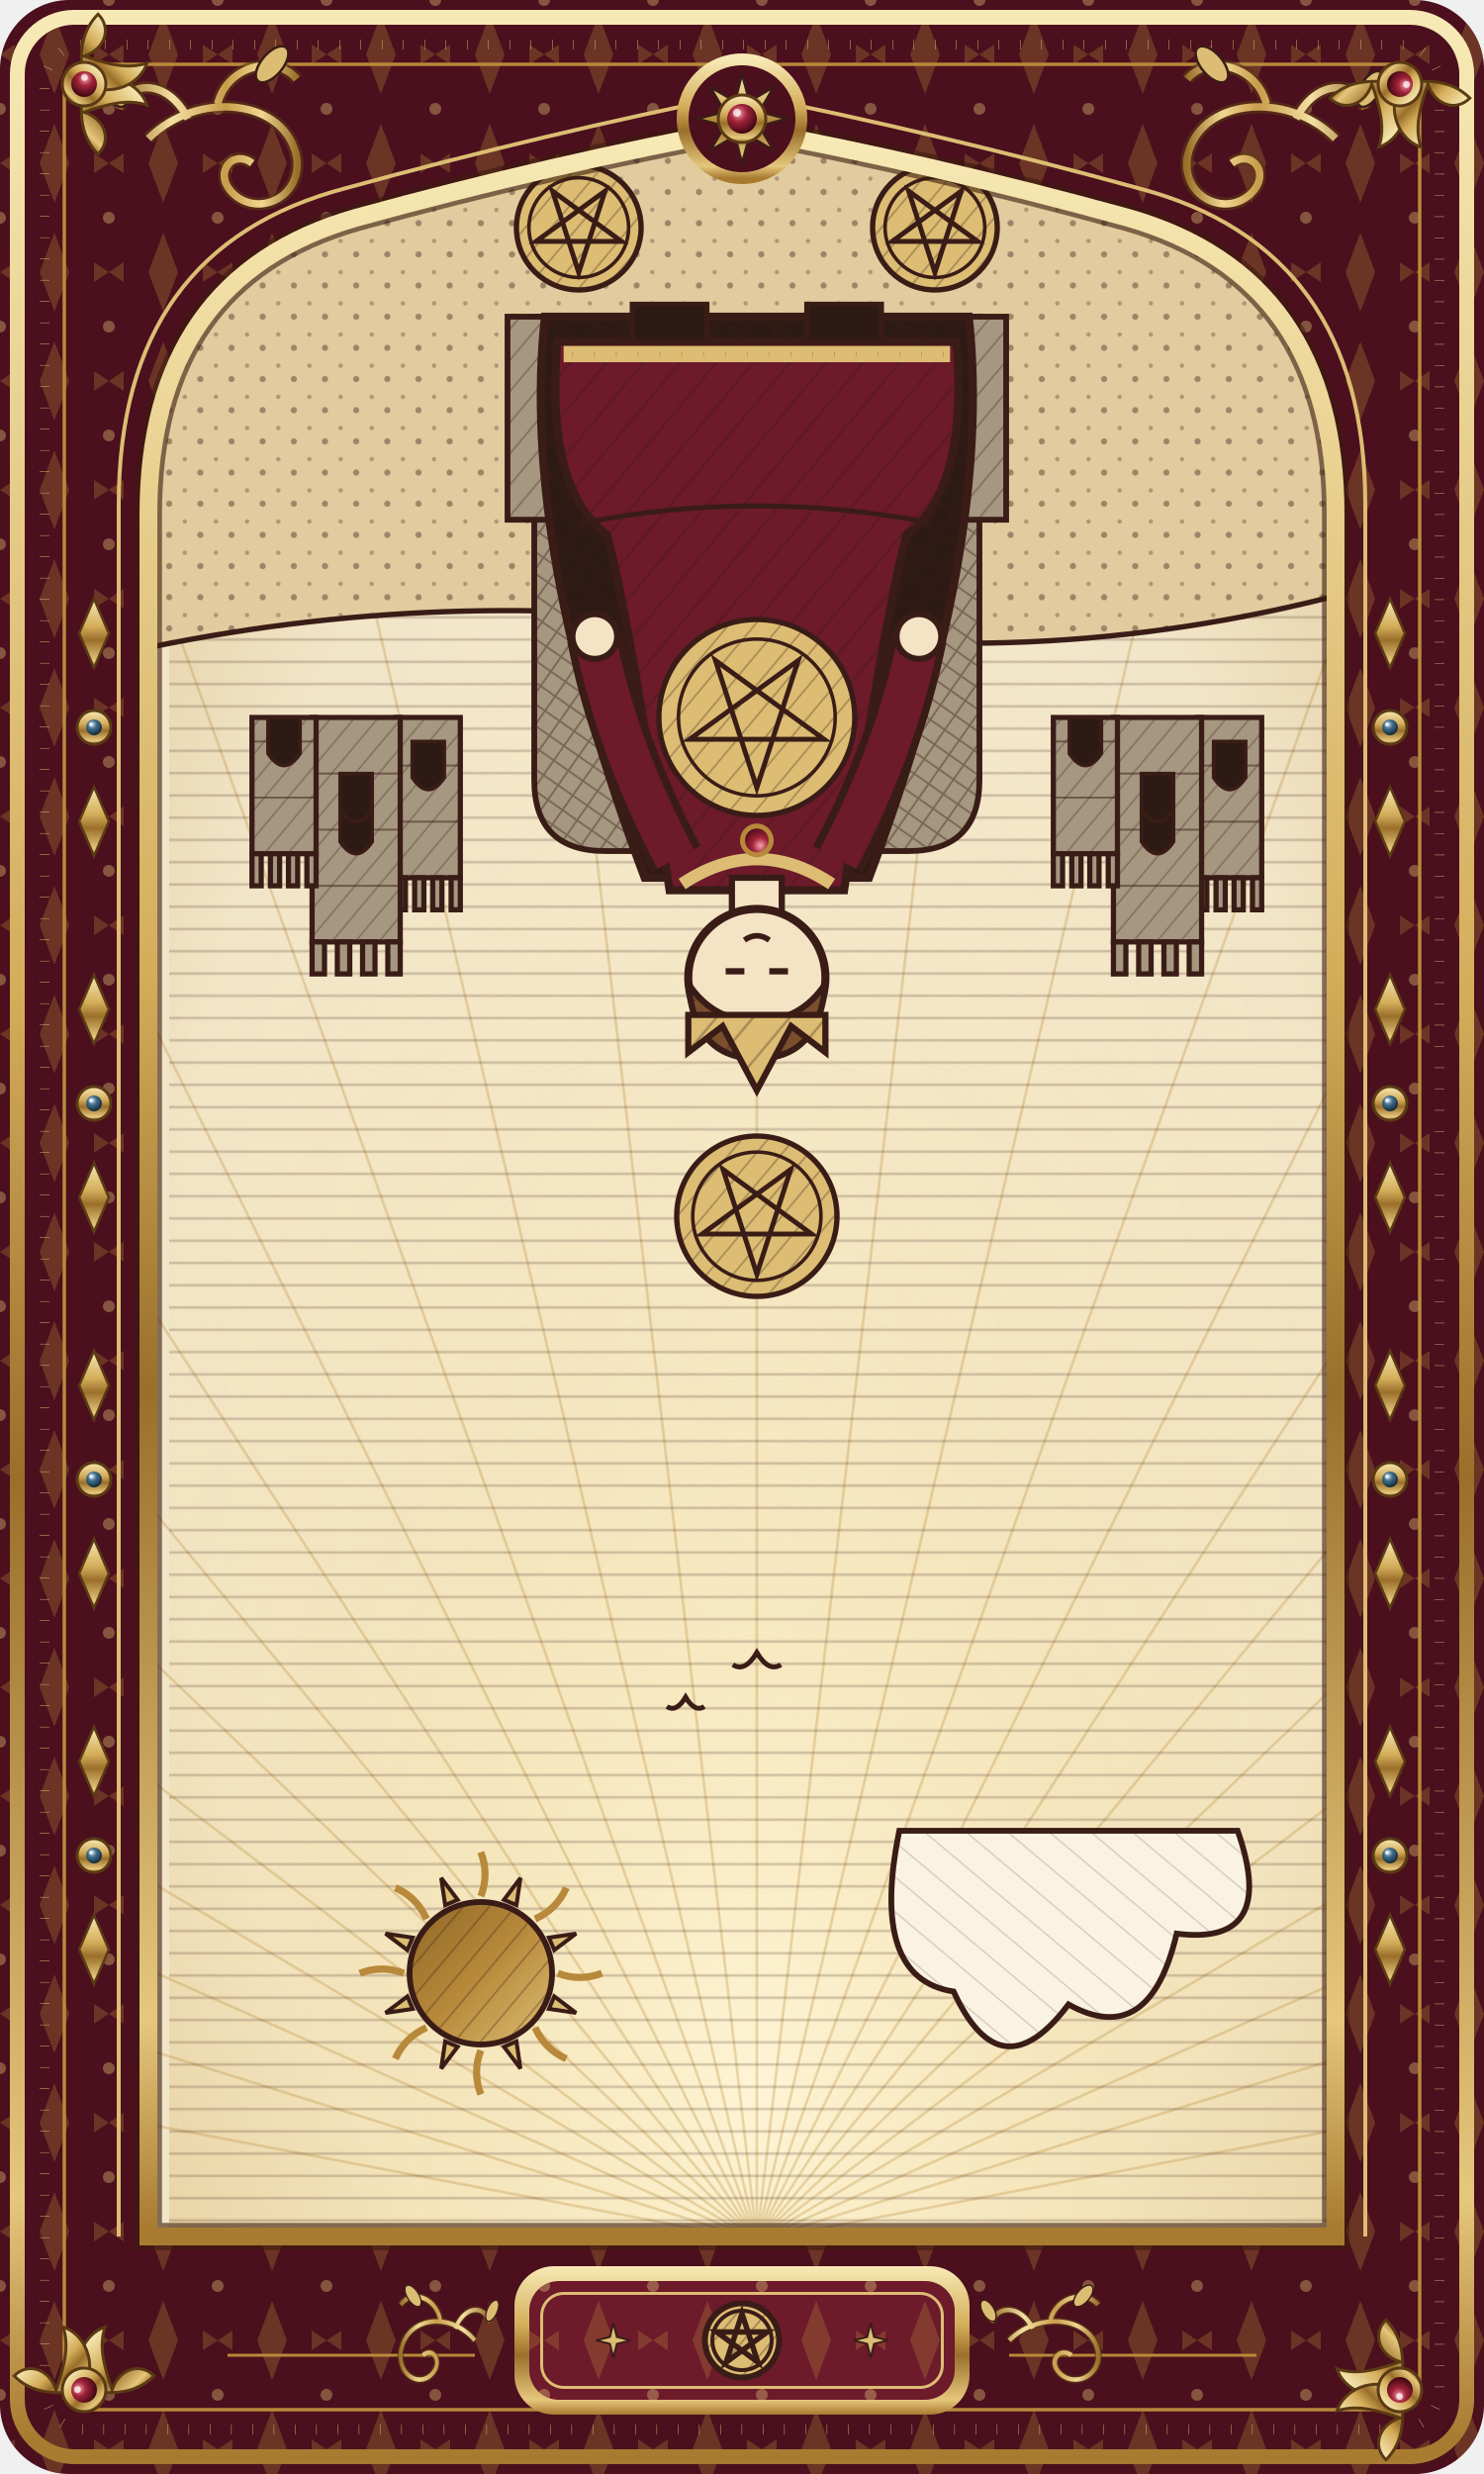
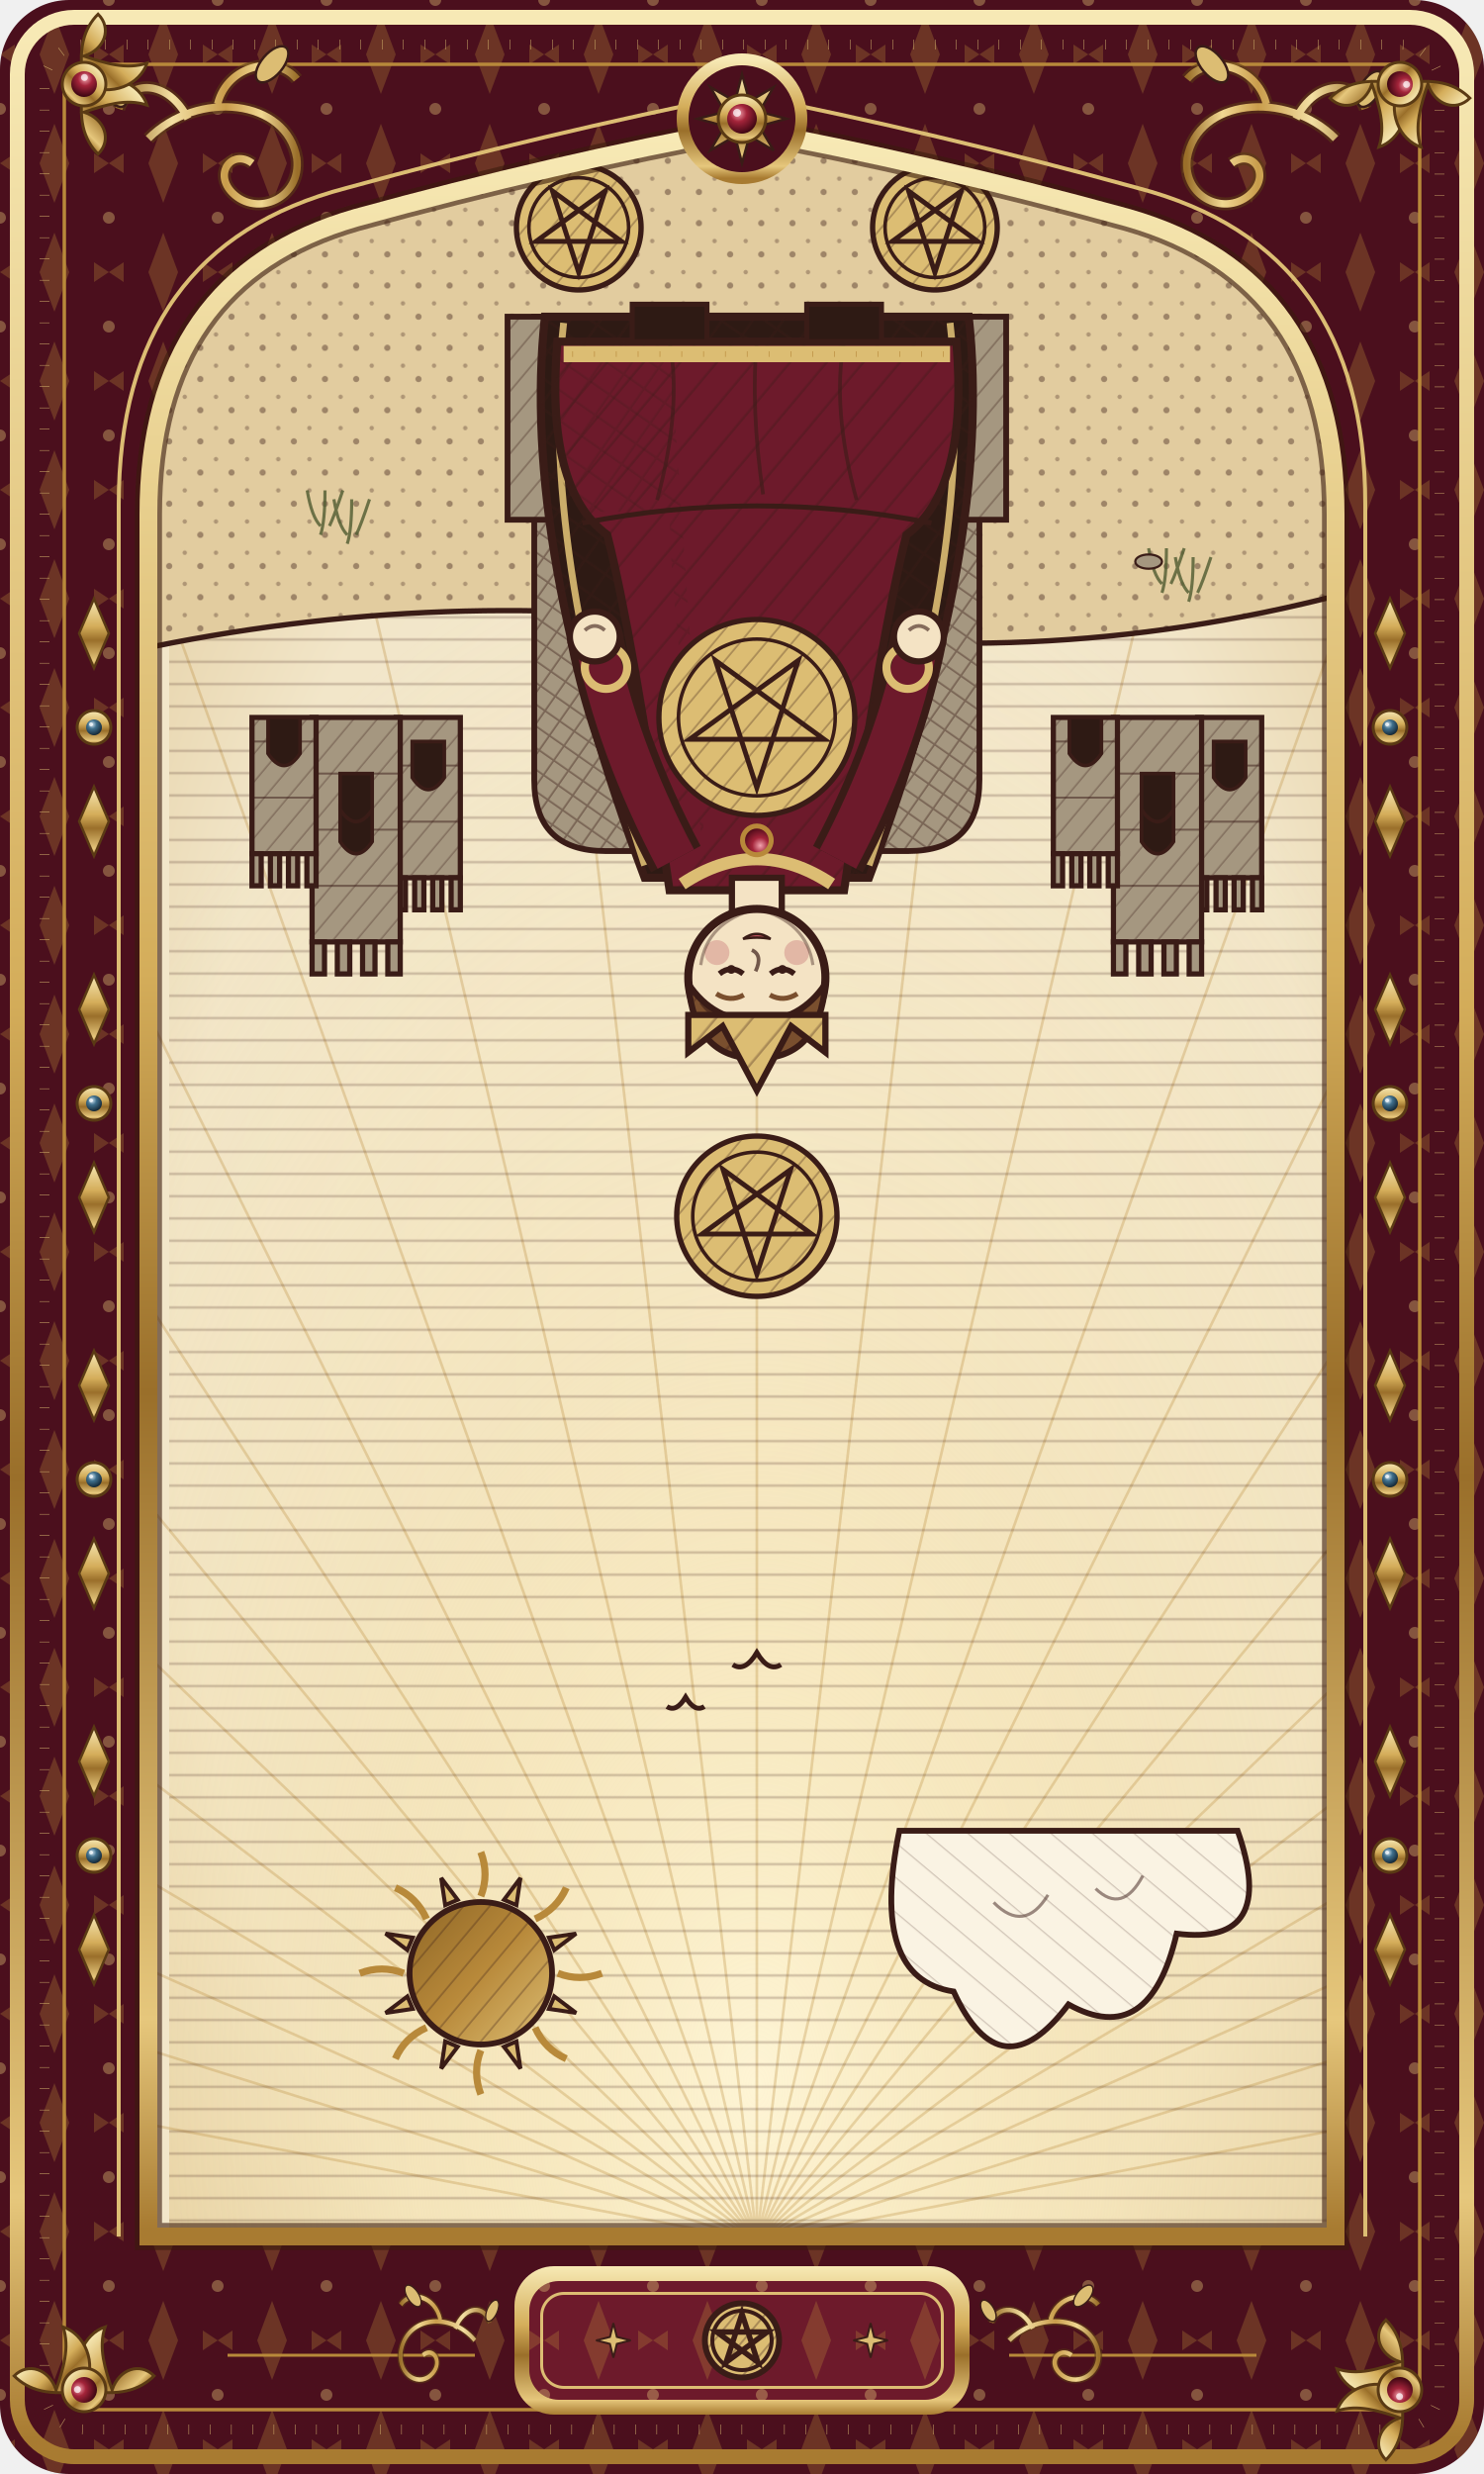
<svg xmlns="http://www.w3.org/2000/svg" width="300" height="500" viewBox="0 0 300 500">
  <defs>
    <pattern id="h" width="4.5" height="4.5" patternUnits="userSpaceOnUse" patternTransform="rotate(40)">
      <line x1="0" y1="0" x2="0" y2="4.5" stroke="#3a1c17" stroke-width="0.8" opacity="0.3" />
    </pattern>
    <pattern id="hx" width="4" height="4" patternUnits="userSpaceOnUse" patternTransform="rotate(35)">
      <path d="M0,0V4M0,0H4" stroke="#3a1c17" stroke-width="0.8" opacity="0.4" />
    </pattern>
    <pattern id="hz" width="8" height="5" patternUnits="userSpaceOnUse">
      <line x1="0" y1="2.5" x2="8" y2="2.5" stroke="#3a1c17" stroke-width="0.6" opacity="0.2" />
    </pattern>
    <pattern id="hl" width="6" height="6" patternUnits="userSpaceOnUse" patternTransform="rotate(-50)">
      <line x1="0" y1="0" x2="0" y2="6" stroke="#3a1c17" stroke-width="0.6" opacity="0.2" />
    </pattern>
    <pattern id="dots" width="7" height="7" patternUnits="userSpaceOnUse">
      <circle cx="2" cy="2" r="0.7" fill="#3a1c17" opacity="0.4" />
      <circle cx="5.5" cy="5" r="0.5" fill="#3a1c17" opacity="0.3" />
    </pattern>
    <pattern id="wv" width="24" height="9" patternUnits="userSpaceOnUse">
      <path d="M0,5 Q6,1 12,5 T24,5" fill="none" stroke="#3a1c17" stroke-width="0.7" opacity="0.4" />
    </pattern>
    <radialGradient id="pg" cx="50%" cy="42%" r="70%">
      <stop offset="0" stop-color="#f6ecd4" />
      <stop offset="0.7" stop-color="#f2e6c9" />
      <stop offset="1" stop-color="#e2cc9f" />
    </radialGradient>
    <radialGradient id="ng" cx="50%" cy="30%" r="80%">
      <stop offset="0" stop-color="#4a3a52" />
      <stop offset="1" stop-color="#2b2238" />
    </radialGradient>
    <linearGradient id="gold" x1="0" y1="0" x2="1" y2="1">
      <stop offset="0" stop-color="#dcbd73" />
      <stop offset="0.5" stop-color="#b8893a" />
      <stop offset="1" stop-color="#8e6626" />
    </linearGradient>
    <linearGradient id="gv" x1="0" y1="0" x2="0" y2="1">
      <stop offset="0" stop-color="#f7e9b5" />
      <stop offset="0.4" stop-color="#d4ad5a" />
      <stop offset="0.6" stop-color="#9a6f2a" />
      <stop offset="0.9" stop-color="#e6c77c" />
      <stop offset="1" stop-color="#a87b31" />
    </linearGradient>
    <linearGradient id="gh" x1="0" y1="0" x2="1" y2="0">
      <stop offset="0" stop-color="#9a6f2a" />
      <stop offset="0.3" stop-color="#f3dfa2" />
      <stop offset="0.6" stop-color="#c99d4c" />
      <stop offset="0.8" stop-color="#f0d791" />
      <stop offset="1" stop-color="#9a6f2a" />
    </linearGradient>
    <radialGradient id="gem" cx="38%" cy="32%" r="70%">
      <stop offset="0" stop-color="#f2a3ad" />
      <stop offset="0.4" stop-color="#a3243a" />
      <stop offset="1" stop-color="#3d0612" />
    </radialGradient>
    <radialGradient id="gemb" cx="38%" cy="32%" r="70%">
      <stop offset="0" stop-color="#cfe2ee" />
      <stop offset="0.4" stop-color="#3f6f8c" />
      <stop offset="1" stop-color="#132634" />
    </radialGradient>
    <radialGradient id="halo" cx="50%" cy="8%" r="75%">
      <stop offset="0" stop-color="#fff6d6" stop-opacity="0.9" />
      <stop offset="0.5" stop-color="#f4dc9a" stop-opacity="0.3" />
      <stop offset="1" stop-color="#f4dc9a" stop-opacity="0" />
    </radialGradient>
    <pattern id="damask" width="22" height="22" patternUnits="userSpaceOnUse">
      <path d="M11,3 l3,8 l-3,8 l-3,-8Z M0,11 l3,-2 l0,4Z M22,11 l-3,-2 l0,4Z" fill="#b8893a" opacity="0.3" />
      <circle cx="0" cy="0" r="1.2" fill="#dcbd73" opacity="0.4" />
      <circle cx="22" cy="22" r="1.2" fill="#dcbd73" opacity="0.4" />
      <circle cx="22" cy="0" r="1.2" fill="#dcbd73" opacity="0.4" />
      <circle cx="0" cy="22" r="1.2" fill="#dcbd73" opacity="0.4" />
    </pattern>
    <clipPath id="panel">
      <path d="M30,452 V104 Q30,56 72,44 Q112,33 150,26 Q188,33 228,44 Q270,56 270,104 V452Z" />
    </clipPath>
    <g id="fl">
      <g transform="translate(0 0) rotate(0)">
        <path d="M0,0 C2,-6 8,-8 12,-6 C8,-4 6,0 4,4 C8,2 12,4 12,8 C8,8 4,6 0,0Z" fill="url(#gv)" stroke="#5a3a14" stroke-width="0.6" />
        <path d="M0,0 C6,-2 8,-8 6,-12 C4,-8 0,-6 -4,-4 C-2,-8 -4,-12 -8,-12 C-8,-8 -6,-4 0,0Z" fill="url(#gv)" stroke="#5a3a14" stroke-width="0.6" />
        <circle cx="0" cy="0" r="4.4" fill="url(#gv)" stroke="#5a3a14" stroke-width="0.6" />
        <circle cx="0" cy="0" r="2.6" fill="url(#gem)" />
        <circle cx="-0.9" cy="-1" r="0.7" fill="#fff" opacity="0.7" />
      </g>
    </g>
    <g id="cu">
      <g transform="">
        <path d="M0,0 C10,-10 28,-8 30,4 C31,12 22,16 17,11 C13,7 17,2 21,5 M8,-4 C4,-12 -4,-12 -6,-6 M14,-7 C16,-15 26,-17 30,-12" fill="none" stroke="#5a3a14" stroke-width="2.6" opacity="0.6" />
        <path d="M0,0 C10,-10 28,-8 30,4 C31,12 22,16 17,11 C13,7 17,2 21,5 M8,-4 C4,-12 -4,-12 -6,-6 M14,-7 C16,-15 26,-17 30,-12" fill="none" stroke="url(#gh)" stroke-width="1.5" />
        <ellipse cx="25" cy="-15" rx="2.2" ry="4.4" fill="#dcbd73" stroke="#3a1c17" stroke-width="0.5" transform="rotate(40 25 -15)" />
        <ellipse cx="-7" cy="-10" rx="2" ry="4" fill="#dcbd73" stroke="#3a1c17" stroke-width="0.5" transform="rotate(-30 -7 -10)" />
      </g>
    </g>
    <g id="gb">
      <circle cx="0" cy="0" r="3.4" fill="url(#gv)" stroke="#5a3a14" stroke-width="0.6" />
      <circle cx="0" cy="0" r="1.6" fill="url(#gemb)" />
      <circle cx="-0.6" cy="-0.6" r="0.4" fill="#fff" opacity="0.7" />
    </g>
    <path id="dm" d="M0,-7 L3,0 L0,7 L-3,0Z" fill="url(#gv)" stroke="#5a3a14" stroke-width="0.5" />
  </defs>
  <rect x="0" y="0" width="300" height="500" rx="14" fill="#4b0f1d" />
  <rect x="0" y="0" width="300" height="500" rx="14" fill="url(#damask)" />
  <rect x="3.5" y="3.5" width="293" height="493" rx="11.5" fill="none" stroke="url(#gv)" stroke-width="3" />
  <rect x="9" y="9" width="282" height="482" rx="8" fill="none" stroke="#dcbd73" stroke-width="2" stroke-dasharray="0.1 4.2" opacity="0.9" />
  <rect x="13" y="13" width="274" height="474" rx="6" fill="none" stroke="#b8893a" stroke-width="0.7" />
  <path d="M30,452 V104 Q30,56 72,44 Q112,33 150,26 Q188,33 228,44 Q270,56 270,104 V452Z" fill="#f2e6c9" />
  <g clip-path="url(#panel)">
    <g transform="rotate(180 150 239) translate(12 9) scale(0.9)">
      <rect x="18" y="18" width="264" height="464" fill="url(#pg)" />
      <rect x="18" y="18" width="264" height="464" fill="url(#halo)" />
      <path d="M150,18 L-262.6,96.7 M150,18 L-250.8,143.6 M150,18 L-233.7,188.8 M150,18 L-211.5,231.8 M150,18 L-184.5,271.9 M150,18 L-153.1,308.7 M150,18 L-117.7,341.6 M150,18 L-78.7,370.2 M150,18 L-36.7,394.2 M150,18 L7.7,413.2 M150,18 L54.1,426.9 M150,18 L101.7,435.2 M150,18 L150,438 M150,18 L198.3,435.2 M150,18 L245.9,426.9 M150,18 L292.3,413.2 M150,18 L336.8,394.2 M150,18 L378.8,370.2 M150,18 L417.7,341.6 M150,18 L453.1,308.7 M150,18 L484.5,271.9 M150,18 L511.5,231.8 M150,18 L533.7,188.8 M150,18 L550.8,143.6 M150,18 L562.6,96.7 " stroke="#b8893a" stroke-width="0.6" opacity="0.3" />
      <rect x="18" y="18" width="264" height="464" fill="url(#hz)" />
      <path d="M229.3,78 Q234.2,79.9 239.2,78" fill="none" stroke="#b8893a" stroke-width="1.6" />
      <path d="M228.5,83.2 L233.4,86.9 L227.3,86Z" fill="#dcbd73" stroke="#3a1c17" stroke-width="0.9" />
      <path d="M224.2,90.2 Q226.4,95.1 231.2,97.2" fill="none" stroke="#b8893a" stroke-width="1.6" />
      <path d="M220,93.3 L220.9,99.4 L217.2,94.5Z" fill="#dcbd73" stroke="#3a1c17" stroke-width="0.9" />
      <path d="M212,95.3 Q210.1,100.2 212,105.2" fill="none" stroke="#b8893a" stroke-width="1.6" />
      <path d="M206.8,94.5 L203.1,99.4 L204,93.3Z" fill="#dcbd73" stroke="#3a1c17" stroke-width="0.9" />
      <path d="M199.8,90.2 Q194.9,92.4 192.8,97.2" fill="none" stroke="#b8893a" stroke-width="1.6" />
      <path d="M196.7,86 L190.6,86.9 L195.5,83.2Z" fill="#dcbd73" stroke="#3a1c17" stroke-width="0.9" />
      <path d="M194.7,78 Q189.8,76.1 184.8,78" fill="none" stroke="#b8893a" stroke-width="1.6" />
      <path d="M195.5,72.8 L190.6,69.1 L196.7,70Z" fill="#dcbd73" stroke="#3a1c17" stroke-width="0.9" />
      <path d="M199.8,65.8 Q197.6,60.9 192.8,58.8" fill="none" stroke="#b8893a" stroke-width="1.6" />
      <path d="M204,62.7 L203.1,56.6 L206.8,61.5Z" fill="#dcbd73" stroke="#3a1c17" stroke-width="0.9" />
      <path d="M212,60.7 Q213.9,55.8 212,50.8" fill="none" stroke="#b8893a" stroke-width="1.6" />
      <path d="M217.2,61.5 L220.9,56.6 L220,62.7Z" fill="#dcbd73" stroke="#3a1c17" stroke-width="0.9" />
      <path d="M224.2,65.8 Q229.1,63.6 231.2,58.8" fill="none" stroke="#b8893a" stroke-width="1.6" />
      <path d="M227.3,70 L233.4,69.1 L228.5,72.8Z" fill="#dcbd73" stroke="#3a1c17" stroke-width="0.9" />
      <circle cx="212" cy="78" r="16" fill="url(#gold)" stroke="#3a1c17" stroke-width="1.3" />
      <circle cx="212" cy="78" r="16" fill="url(#h)" />
      <g fill="#faf3e3" stroke="#3a1c17" stroke-width="1.3">
        <path id="q4o" d="M42,110 q-9.1,-26 13.7,-23.1 q6.1,-26 24.3,-15.9 q15.2,-20.2 25.8,2.9 q19,2.9 12.2,36.1Z" />
      </g>
      <use href="#q4o" fill="url(#hl)" />
+       <path d="M63.3,99.9 q4.6,-8.7 10.6,-2.9 M84.6,95.6 q5.3,-8.7 12.2,-1.7" fill="none" stroke="#3a1c17" stroke-width="0.7" opacity="0.5" />
      <path d="M144.6,147.3 q2.7,-1.8 5.4,2.7 q2.7,-4.5 5.4,-2.7" fill="none" stroke="#3a1c17" stroke-width="1.1" />
      <path d="M161.8,137.9 q2.1,-1.4 4.2,2.1 q2.1,-3.5 4.2,-2.1" fill="none" stroke="#3a1c17" stroke-width="1.1" />
      <g transform="translate(60 360) scale(0.9 0.9)">
        <path d="M-26,-40h16v40h-16Z" fill="#a59780" stroke="#3a1c17" stroke-width="1.3" />
        <path d="M-26,-40h16v40h-16Z" fill="url(#h)" />
        <path d="M-26,-40 H-10" fill="none" stroke="#3a1c17" stroke-width="0.5" opacity="0.5" />
        <path d="M-26,-26 H-10" fill="none" stroke="#3a1c17" stroke-width="0.5" opacity="0.5" />
        <path d="M-26,-12 H-10" fill="none" stroke="#3a1c17" stroke-width="0.5" opacity="0.5" />
        <path d="M-26,-48h2.3v8h-2.3Z" fill="#a59780" stroke="#3a1c17" stroke-width="1.3" />
        <path d="M-21.4,-48h2.3v8h-2.3Z" fill="#a59780" stroke="#3a1c17" stroke-width="1.3" />
        <path d="M-16.9,-48h2.3v8h-2.3Z" fill="#a59780" stroke="#3a1c17" stroke-width="1.3" />
        <path d="M-12.3,-48h2.3v8h-2.3Z" fill="#a59780" stroke="#3a1c17" stroke-width="1.3" />
        <path d="M-22,-6 V-15 Q-18,-21 -14,-15 V-6Z" fill="#2e1a14" stroke="#3a1c17" stroke-width="0.9" />
        <path d="M-11,-56h22v56h-22Z" fill="#a59780" stroke="#3a1c17" stroke-width="1.3" />
        <path d="M-11,-56h22v56h-22Z" fill="url(#h)" />
        <path d="M-11,-56 H11" fill="none" stroke="#3a1c17" stroke-width="0.5" opacity="0.5" />
        <path d="M-11,-42 H11" fill="none" stroke="#3a1c17" stroke-width="0.5" opacity="0.5" />
        <path d="M-11,-28 H11" fill="none" stroke="#3a1c17" stroke-width="0.5" opacity="0.5" />
        <path d="M-11,-14 H11" fill="none" stroke="#3a1c17" stroke-width="0.5" opacity="0.5" />
        <path d="M-11,-64h3.1v8h-3.1Z" fill="#a59780" stroke="#3a1c17" stroke-width="1.3" />
        <path d="M-4.7,-64h3.1v8h-3.1Z" fill="#a59780" stroke="#3a1c17" stroke-width="1.3" />
        <path d="M1.6,-64h3.1v8h-3.1Z" fill="#a59780" stroke="#3a1c17" stroke-width="1.3" />
        <path d="M7.9,-64h3.1v8h-3.1Z" fill="#a59780" stroke="#3a1c17" stroke-width="1.3" />
        <path d="M-4,-22 V-31 Q0,-37 4,-31 V-22Z" fill="#2e1a14" stroke="#3a1c17" stroke-width="0.9" />
        <path d="M-4,-14 V-23 Q0,-29 4,-23 V-14Z" fill="#2e1a14" stroke="#3a1c17" stroke-width="0.9" />
        <path d="M10,-34h16v34h-16Z" fill="#a59780" stroke="#3a1c17" stroke-width="1.3" />
        <path d="M10,-34h16v34h-16Z" fill="url(#h)" />
        <path d="M10,-34 H26" fill="none" stroke="#3a1c17" stroke-width="0.5" opacity="0.5" />
        <path d="M10,-20 H26" fill="none" stroke="#3a1c17" stroke-width="0.5" opacity="0.5" />
        <path d="M10,-6 H26" fill="none" stroke="#3a1c17" stroke-width="0.5" opacity="0.5" />
        <path d="M10,-42h2.3v8h-2.3Z" fill="#a59780" stroke="#3a1c17" stroke-width="1.3" />
        <path d="M14.6,-42h2.3v8h-2.3Z" fill="#a59780" stroke="#3a1c17" stroke-width="1.3" />
        <path d="M19.1,-42h2.3v8h-2.3Z" fill="#a59780" stroke="#3a1c17" stroke-width="1.3" />
        <path d="M23.7,-42h2.3v8h-2.3Z" fill="#a59780" stroke="#3a1c17" stroke-width="1.3" />
        <path d="M14,0 V-9 Q18,-15 22,-9 V0Z" fill="#2e1a14" stroke="#3a1c17" stroke-width="0.9" />
      </g>
      <g transform="translate(240 360) scale(0.9 0.9)">
        <path d="M-26,-40h16v40h-16Z" fill="#a59780" stroke="#3a1c17" stroke-width="1.3" />
        <path d="M-26,-40h16v40h-16Z" fill="url(#h)" />
        <path d="M-26,-40 H-10" fill="none" stroke="#3a1c17" stroke-width="0.5" opacity="0.5" />
        <path d="M-26,-26 H-10" fill="none" stroke="#3a1c17" stroke-width="0.5" opacity="0.5" />
        <path d="M-26,-12 H-10" fill="none" stroke="#3a1c17" stroke-width="0.5" opacity="0.5" />
        <path d="M-26,-48h2.3v8h-2.3Z" fill="#a59780" stroke="#3a1c17" stroke-width="1.3" />
        <path d="M-21.4,-48h2.3v8h-2.3Z" fill="#a59780" stroke="#3a1c17" stroke-width="1.3" />
        <path d="M-16.9,-48h2.3v8h-2.3Z" fill="#a59780" stroke="#3a1c17" stroke-width="1.3" />
        <path d="M-12.3,-48h2.3v8h-2.3Z" fill="#a59780" stroke="#3a1c17" stroke-width="1.3" />
        <path d="M-22,-6 V-15 Q-18,-21 -14,-15 V-6Z" fill="#2e1a14" stroke="#3a1c17" stroke-width="0.9" />
        <path d="M-11,-56h22v56h-22Z" fill="#a59780" stroke="#3a1c17" stroke-width="1.3" />
        <path d="M-11,-56h22v56h-22Z" fill="url(#h)" />
        <path d="M-11,-56 H11" fill="none" stroke="#3a1c17" stroke-width="0.5" opacity="0.5" />
        <path d="M-11,-42 H11" fill="none" stroke="#3a1c17" stroke-width="0.5" opacity="0.5" />
        <path d="M-11,-28 H11" fill="none" stroke="#3a1c17" stroke-width="0.5" opacity="0.5" />
        <path d="M-11,-14 H11" fill="none" stroke="#3a1c17" stroke-width="0.5" opacity="0.5" />
        <path d="M-11,-64h3.1v8h-3.1Z" fill="#a59780" stroke="#3a1c17" stroke-width="1.3" />
        <path d="M-4.7,-64h3.1v8h-3.1Z" fill="#a59780" stroke="#3a1c17" stroke-width="1.3" />
        <path d="M1.6,-64h3.1v8h-3.1Z" fill="#a59780" stroke="#3a1c17" stroke-width="1.3" />
        <path d="M7.9,-64h3.1v8h-3.1Z" fill="#a59780" stroke="#3a1c17" stroke-width="1.3" />
        <path d="M-4,-22 V-31 Q0,-37 4,-31 V-22Z" fill="#2e1a14" stroke="#3a1c17" stroke-width="0.9" />
        <path d="M-4,-14 V-23 Q0,-29 4,-23 V-14Z" fill="#2e1a14" stroke="#3a1c17" stroke-width="0.9" />
        <path d="M10,-34h16v34h-16Z" fill="#a59780" stroke="#3a1c17" stroke-width="1.3" />
        <path d="M10,-34h16v34h-16Z" fill="url(#h)" />
        <path d="M10,-34 H26" fill="none" stroke="#3a1c17" stroke-width="0.5" opacity="0.5" />
        <path d="M10,-20 H26" fill="none" stroke="#3a1c17" stroke-width="0.5" opacity="0.5" />
        <path d="M10,-6 H26" fill="none" stroke="#3a1c17" stroke-width="0.5" opacity="0.5" />
        <path d="M10,-42h2.3v8h-2.3Z" fill="#a59780" stroke="#3a1c17" stroke-width="1.3" />
        <path d="M14.6,-42h2.3v8h-2.3Z" fill="#a59780" stroke="#3a1c17" stroke-width="1.3" />
        <path d="M19.1,-42h2.3v8h-2.3Z" fill="#a59780" stroke="#3a1c17" stroke-width="1.3" />
        <path d="M23.7,-42h2.3v8h-2.3Z" fill="#a59780" stroke="#3a1c17" stroke-width="1.3" />
        <path d="M14,0 V-9 Q18,-15 22,-9 V0Z" fill="#2e1a14" stroke="#3a1c17" stroke-width="0.9" />
      </g>
      <path d="M10,390 Q80,370 150,380 T290,375 V490 H10Z" fill="#e2cc9f" stroke="#3a1c17" stroke-width="1.2" />
      <path d="M10,390 Q80,370 150,380 T290,375 V490 H10Z" fill="url(#dots)" />
+       <path d="M182,424 q2,-6 3,-8 M186,424 q0,-7 1,-10 M190,424 q-1,-6 -3,-8 M243,411 q2,-6 3,-8 M247,411 q0,-7 1,-10 M251,411 q-1,-6 -3,-8 M54,398 q2,-6 3,-8 M58,398 q0,-7 1,-10 M62,398 q-1,-6 -3,-8 M115,435 q2,-6 3,-8 M119,435 q0,-7 1,-10 M123,435 q-1,-6 -3,-8 M176,422 q2,-6 3,-8 M180,422 q0,-7 1,-10 M184,422 q-1,-6 -3,-8 M237,409 q2,-6 3,-8 M241,409 q0,-7 1,-10 M245,409 q-1,-6 -3,-8 M48,396 q2,-6 3,-8 M52,396 q0,-7 1,-10 M56,396 q-1,-6 -3,-8 M109,433 q2,-6 3,-8 M113,433 q0,-7 1,-10 M117,433 q-1,-6 -3,-8 M170,420 q2,-6 3,-8 M174,420 q0,-7 1,-10 M178,420 q-1,-6 -3,-8 " fill="none" stroke="#4f5a30" stroke-width="0.7" opacity="0.8" />
+       <ellipse cx="196" cy="423" rx="3" ry="1.6" fill="#a59780" stroke="#3a1c17" stroke-width="0.5" />
+       <ellipse cx="129" cy="434" rx="3" ry="1.6" fill="#a59780" stroke="#3a1c17" stroke-width="0.5" />
+       <ellipse cx="62" cy="395" rx="3" ry="1.6" fill="#a59780" stroke="#3a1c17" stroke-width="0.5" />
      <g transform="translate(150 450)">
        <path d="M-50,0 V-104 Q-50,-120 -34,-120 H34 Q50,-120 50,-104 V0Z" fill="#a59780" stroke="#3a1c17" stroke-width="1.3" />
        <path d="M-50,0 V-104 Q-50,-120 -34,-120 H34 Q50,-120 50,-104 V0Z" fill="url(#hx)" />
        <path d="M-56,-45.6h10v45.6h-10Z" fill="#a59780" stroke="#3a1c17" stroke-width="1.3" />
        <path d="M-56,-45.6h10v45.6h-10Z" fill="url(#h)" />
        <path d="M46,-45.6h10v45.6h-10Z" fill="#a59780" stroke="#3a1c17" stroke-width="1.3" />
        <path d="M46,-45.6h10v45.6h-10Z" fill="url(#h)" />
      </g>
      <g transform="translate(150 450) scale(1.4 1.4)">
        <path d="M-18,-90 Q-38,-36.8 -34,0 L34,0 Q38,-36.8 18,-90Z" fill="#2e1a14" stroke="#3a1c17" stroke-width="1.3" />
        <path d="M-18,-90 Q-38,-36.8 -34,0 L34,0 Q38,-36.8 18,-90Z" fill="url(#hx)" />
+         <path d="M-18,-88 Q-35,-36.8 -31,-1 M18,-88 Q35,-36.8 31,-1" fill="none" stroke="#dcbd73" stroke-width="1.1" opacity="0.9" />
        <g fill="#6d1a2b" stroke="#3a1c17" stroke-width="1.3">
          <path id="q4n" d="M-14,-92 Q-20,-50.6 -24,-35 Q-34,-27.6 -32,-4 L32,-4 Q34,-27.6 24,-35 Q20,-50.6 14,-92Z" />
        </g>
        <use href="#q4n" fill="url(#h)" />
        <path d="M-28,-33.1 Q0,-27.6 28,-33.1" fill="none" stroke="#3a1c17" stroke-width="0.8" />
        <path d="M-20,-4 h12 v6 h-12Z M8,-4 h12 v6 h-12Z" fill="#2e1a14" stroke="#3a1c17" stroke-width="0.8" />
+         <path d="M8,-90 Q14,-46 14,-31.3 L28,-31.3 Q34,-27.6 32,-4 L14,-4Z" fill="url(#hx)" opacity="0.5" />
+         <path d="M-14,-4 Q-12,-14.7 -16,-29.4 M0,-4 Q1,-14.7 -1,-28.5 M14,-4 Q12,-14.7 16,-29.4" fill="none" stroke="#3a1c17" stroke-width="0.6" opacity="0.6" />
        <path d="M-15,-62 Q0,-58 15,-62" fill="none" stroke="#b8893a" stroke-width="2.2" />
        <path d="M-12,-91 Q0,-83 12,-91" fill="none" stroke="#dcbd73" stroke-width="2" />
        <circle cx="0" cy="-84" r="2.3" fill="url(#gem)" stroke="#b8893a" stroke-width="0.8" />
        <path d="M-31,-6 H31" fill="none" stroke="#dcbd73" stroke-width="2.6" />
        <path d="M-30,-6 H30" fill="none" stroke="#b8893a" stroke-width="0.9" stroke-dasharray="0.1 3.4" />
        <path d="M-4,-90 v-6 h8 v6Z" fill="#f4e3c4" stroke="#3a1c17" stroke-width="1" />
        <circle cx="0" cy="-106" r="11" fill="#f4e3c4" stroke="#3a1c17" stroke-width="1.3" />
        <path d="M-11,-107 q1,-12 11,-12 q10,0 11,12 q-4,-6 -11,-6 q-7,0 -11,6Z" fill="#7a4f2e" stroke="#3a1c17" stroke-width="1" />
        <path d="M-11,-107 q1,-12 11,-12 q10,0 11,12 q-4,-6 -11,-6 q-7,0 -11,6Z" fill="url(#h)" />
-         <path d="M-5,-105 h3 M2,-105 h3" fill="none" stroke="#3a1c17" stroke-width="1" />
-         <path d="M-2,-100 q2,1.4 4,0" fill="none" stroke="#3a1c17" stroke-width="0.9" />
+         <path d="M-8,-110 q3,-6 8,-8 M-3,-112 q3,-4 7,-6 M3,-112 q3,-2 6,2" fill="none" stroke="#3a1c17" stroke-width="0.5" opacity="0.6" />
+         <path d="M-6.5,-108.6 q2.2,-1.4 4.4,-0.2 M2.1,-108.8 q2.2,-1.2 4.4,0.2" fill="none" stroke="#7a4f2e" stroke-width="0.8" />
+         <path d="M-6,-105.4 q1.9,1.5 3.8,0 M2.2,-105.4 q1.9,1.5 3.8,0" fill="none" stroke="#3a1c17" stroke-width="0.9" />
+         <circle cx="-4.1" cy="-104.7" r="0.7" fill="#3a1c17" />
+         <circle cx="4.1" cy="-104.7" r="0.7" fill="#3a1c17" />
+         <path d="M0.2,-105 q-1.2,2.6 0.6,3.4" fill="none" stroke="#3a1c17" stroke-width="0.6" opacity="0.7" />
+         <path d="M-2.2,-99.8 q2.2,1.6 4.4,0 q-2.2,0.4 -4.4,0Z" fill="#b8505a" stroke="#3a1c17" stroke-width="0.4" />
+         <circle cx="-6.4" cy="-102" r="2" fill="#b8505a" opacity="0.3" />
+         <circle cx="6.4" cy="-102" r="2" fill="#b8505a" opacity="0.3" />
+         <path d="M-9,-104 q1,7 9,9 q8,-2 9,-9" fill="none" stroke="#3a1c17" stroke-width="0.5" opacity="0.4" />
        <g transform="translate(0 0)">
          <path d="M-11,-112 L-11,-118 L-5.5,-113.8 L0,-124.1 L5.5,-113.8 L11,-118 L11,-112Z" fill="#dcbd73" stroke="#3a1c17" stroke-width="1" />
          <path d="M-11,-112 L-11,-118 L-5.5,-113.8 L0,-124.1 L5.5,-113.8 L11,-118 L11,-112Z" fill="url(#h)" />
        </g>
        <path d="M-13,-87 Q-22.5,-69.1 -26,-51.3" fill="none" stroke="#3a1c17" stroke-width="9" />
        <path d="M-13,-87 Q-22.5,-69.1 -26,-51.3" fill="none" stroke="#6d1a2b" stroke-width="6.6" />
+         <circle cx="-24.2" cy="-56.3" r="3.4" fill="none" stroke="#dcbd73" stroke-width="1.3" />
        <path d="M13,-87 Q22.5,-69.1 26,-51.3" fill="none" stroke="#3a1c17" stroke-width="9" />
        <path d="M13,-87 Q22.5,-69.1 26,-51.3" fill="none" stroke="#6d1a2b" stroke-width="6.6" />
-         <circle cx="-26" cy="-51.3" r="3.6" fill="#f4e3c4" stroke="#3a1c17" stroke-width="1" />
-         <circle cx="26" cy="-51.3" r="3.6" fill="#f4e3c4" stroke="#3a1c17" stroke-width="1" />
+         <circle cx="24.2" cy="-56.3" r="3.4" fill="none" stroke="#dcbd73" stroke-width="1.3" />
+         <circle cx="-26" cy="-51.3" r="4" fill="#f4e3c4" stroke="#3a1c17" stroke-width="1" />
+         <path d="M-27.6,-50.3 q1.6,1.4 3.2,0" fill="none" stroke="#3a1c17" stroke-width="0.6" opacity="0.6" />
+         <circle cx="26" cy="-51.3" r="4" fill="#f4e3c4" stroke="#3a1c17" stroke-width="1" />
+         <path d="M24.4,-50.3 q1.6,1.4 3.2,0" fill="none" stroke="#3a1c17" stroke-width="0.6" opacity="0.6" />
      </g>
      <g transform="translate(150 360)">
        <circle cx="0" cy="0" r="22" fill="#dcbd73" stroke="#3a1c17" stroke-width="1.2" />
        <circle cx="0" cy="0" r="22" fill="url(#h)" />
        <circle cx="0" cy="0" r="17.6" fill="none" stroke="#3a1c17" stroke-width="0.8" />
        <path d="M0,-15.8L9.3,12.8L-15.1,-4.9L15.1,-4.9L-9.3,12.8Z" fill="none" stroke="#3a1c17" stroke-width="1.1" />
      </g>
      <g transform="translate(150 248)">
        <circle cx="0" cy="0" r="18" fill="#dcbd73" stroke="#3a1c17" stroke-width="1.2" />
        <circle cx="0" cy="0" r="18" fill="url(#h)" />
        <circle cx="0" cy="0" r="14.4" fill="none" stroke="#3a1c17" stroke-width="0.8" />
        <path d="M0,-13L7.6,10.5L-12.3,-4L12.3,-4L-7.6,10.5Z" fill="none" stroke="#3a1c17" stroke-width="1.1" />
      </g>
      <g transform="translate(110 470)">
        <circle cx="0" cy="0" r="14" fill="#dcbd73" stroke="#3a1c17" stroke-width="1.2" />
        <circle cx="0" cy="0" r="14" fill="url(#h)" />
        <circle cx="0" cy="0" r="11.2" fill="none" stroke="#3a1c17" stroke-width="0.8" />
        <path d="M0,-10.1L5.9,8.2L-9.6,-3.1L9.6,-3.1L-5.9,8.2Z" fill="none" stroke="#3a1c17" stroke-width="1.1" />
      </g>
      <g transform="translate(190 470)">
        <circle cx="0" cy="0" r="14" fill="#dcbd73" stroke="#3a1c17" stroke-width="1.2" />
        <circle cx="0" cy="0" r="14" fill="url(#h)" />
        <circle cx="0" cy="0" r="11.2" fill="none" stroke="#3a1c17" stroke-width="0.8" />
        <path d="M0,-10.1L5.9,8.2L-9.6,-3.1L9.6,-3.1L-5.9,8.2Z" fill="none" stroke="#3a1c17" stroke-width="1.1" />
      </g>
    </g>
  </g>
  <path d="M30,452 V104 Q30,56 72,44 Q112,33 150,26 Q188,33 228,44 Q270,56 270,104 V452Z" fill="none" stroke="#3a1a0c" stroke-width="5.5" opacity="0.6" />
  <path d="M30,452 V104 Q30,56 72,44 Q112,33 150,26 Q188,33 228,44 Q270,56 270,104 V452Z" fill="none" stroke="url(#gv)" stroke-width="3.6" />
  <path d="M24,452 V102 Q24,50 70,38 Q110,27 150,19 Q190,27 230,38 Q276,50 276,102 V452" fill="none" stroke="#dcbd73" stroke-width="0.8" />
  <use href="#cu" transform="translate(30 28)" />
  <use href="#cu" transform="translate(270 28) scale(-1 1)" />
  <use href="#dm" transform="translate(19 128)" />
  <use href="#dm" transform="translate(281 128)" />
  <use href="#gb" transform="translate(19 147)" />
  <use href="#gb" transform="translate(281 147)" />
  <use href="#dm" transform="translate(19 166)" />
  <use href="#dm" transform="translate(281 166)" />
  <use href="#dm" transform="translate(19 204)" />
  <use href="#dm" transform="translate(281 204)" />
  <use href="#gb" transform="translate(19 223)" />
  <use href="#gb" transform="translate(281 223)" />
  <use href="#dm" transform="translate(19 242)" />
  <use href="#dm" transform="translate(281 242)" />
  <use href="#dm" transform="translate(19 280)" />
  <use href="#dm" transform="translate(281 280)" />
  <use href="#gb" transform="translate(19 299)" />
  <use href="#gb" transform="translate(281 299)" />
  <use href="#dm" transform="translate(19 318)" />
  <use href="#dm" transform="translate(281 318)" />
  <use href="#dm" transform="translate(19 356)" />
  <use href="#dm" transform="translate(281 356)" />
  <use href="#gb" transform="translate(19 375)" />
  <use href="#gb" transform="translate(281 375)" />
  <use href="#dm" transform="translate(19 394)" />
  <use href="#dm" transform="translate(281 394)" />
  <circle cx="150" cy="24" r="12" fill="#4b0f1d" stroke="url(#gv)" stroke-width="2.4" />
  <path d="M150,15L151.5,20.5L156.4,17.6L153.5,22.6L159,24L153.5,25.5L156.4,30.4L151.5,27.5L150,33L148.6,27.5L143.6,30.4L146.5,25.5L141,24L146.5,22.6L143.6,17.6L148.6,20.5Z" fill="url(#gv)" stroke="#3a1c17" stroke-width="0.5" />
  <circle cx="150" cy="24" r="4.8" fill="url(#gv)" stroke="#5a3a14" stroke-width="0.6" />
  <circle cx="150" cy="24" r="3" fill="url(#gem)" />
  <circle cx="149" cy="22.8" r="0.8" fill="#fff" opacity="0.7" />
  <use href="#fl" transform="translate(17 17) rotate(45)" />
  <use href="#fl" transform="translate(283 17) rotate(135)" />
  <use href="#fl" transform="translate(17 483) rotate(-45)" />
  <use href="#fl" transform="translate(283 483) rotate(-135)" />
  <path d="M40,471 H96 M204,471 H260" fill="none" stroke="url(#gh)" stroke-width="1.2" />
  <path d="M46,476 H96 M204,476 H254" fill="none" stroke="#b8893a" stroke-width="0.6" />
  <use href="#cu" transform="translate(96 473) scale(-0.5 0.6)" />
  <use href="#cu" transform="translate(204 473) scale(0.6)" />
  <rect x="104" y="458" width="92" height="30" rx="8" fill="url(#gv)" />
  <rect x="107" y="461" width="86" height="24" rx="6" fill="#6d1a2b" />
  <rect x="107" y="461" width="86" height="24" rx="6" fill="url(#damask)" />
  <rect x="109.5" y="463.5" width="81" height="19" rx="4.5" fill="none" stroke="#dcbd73" stroke-width="0.6" />
  <g transform="translate(150 473)">
    <circle cx="0" cy="0" r="7.5" fill="#dcbd73" stroke="#3a1c17" stroke-width="1.2" />
    <circle cx="0" cy="0" r="7.5" fill="url(#h)" />
    <circle cx="0" cy="0" r="6" fill="none" stroke="#3a1c17" stroke-width="0.8" />
    <path d="M0,-5.4L3.2,4.4L-5.1,-1.7L5.1,-1.7L-3.2,4.4Z" fill="none" stroke="#3a1c17" stroke-width="1.1" />
  </g>
  <path d="M124,469.5L124.7,472.3L127.5,473L124.7,473.7L124,476.5L123.3,473.7L120.5,473L123.3,472.3Z" fill="#dcbd73" stroke="#3a1c17" stroke-width="0.4" />
  <path d="M176,469.5L176.7,472.3L179.5,473L176.7,473.7L176,476.5L175.3,473.7L172.5,473L175.3,472.3Z" fill="#dcbd73" stroke="#3a1c17" stroke-width="0.4" />
</svg>
